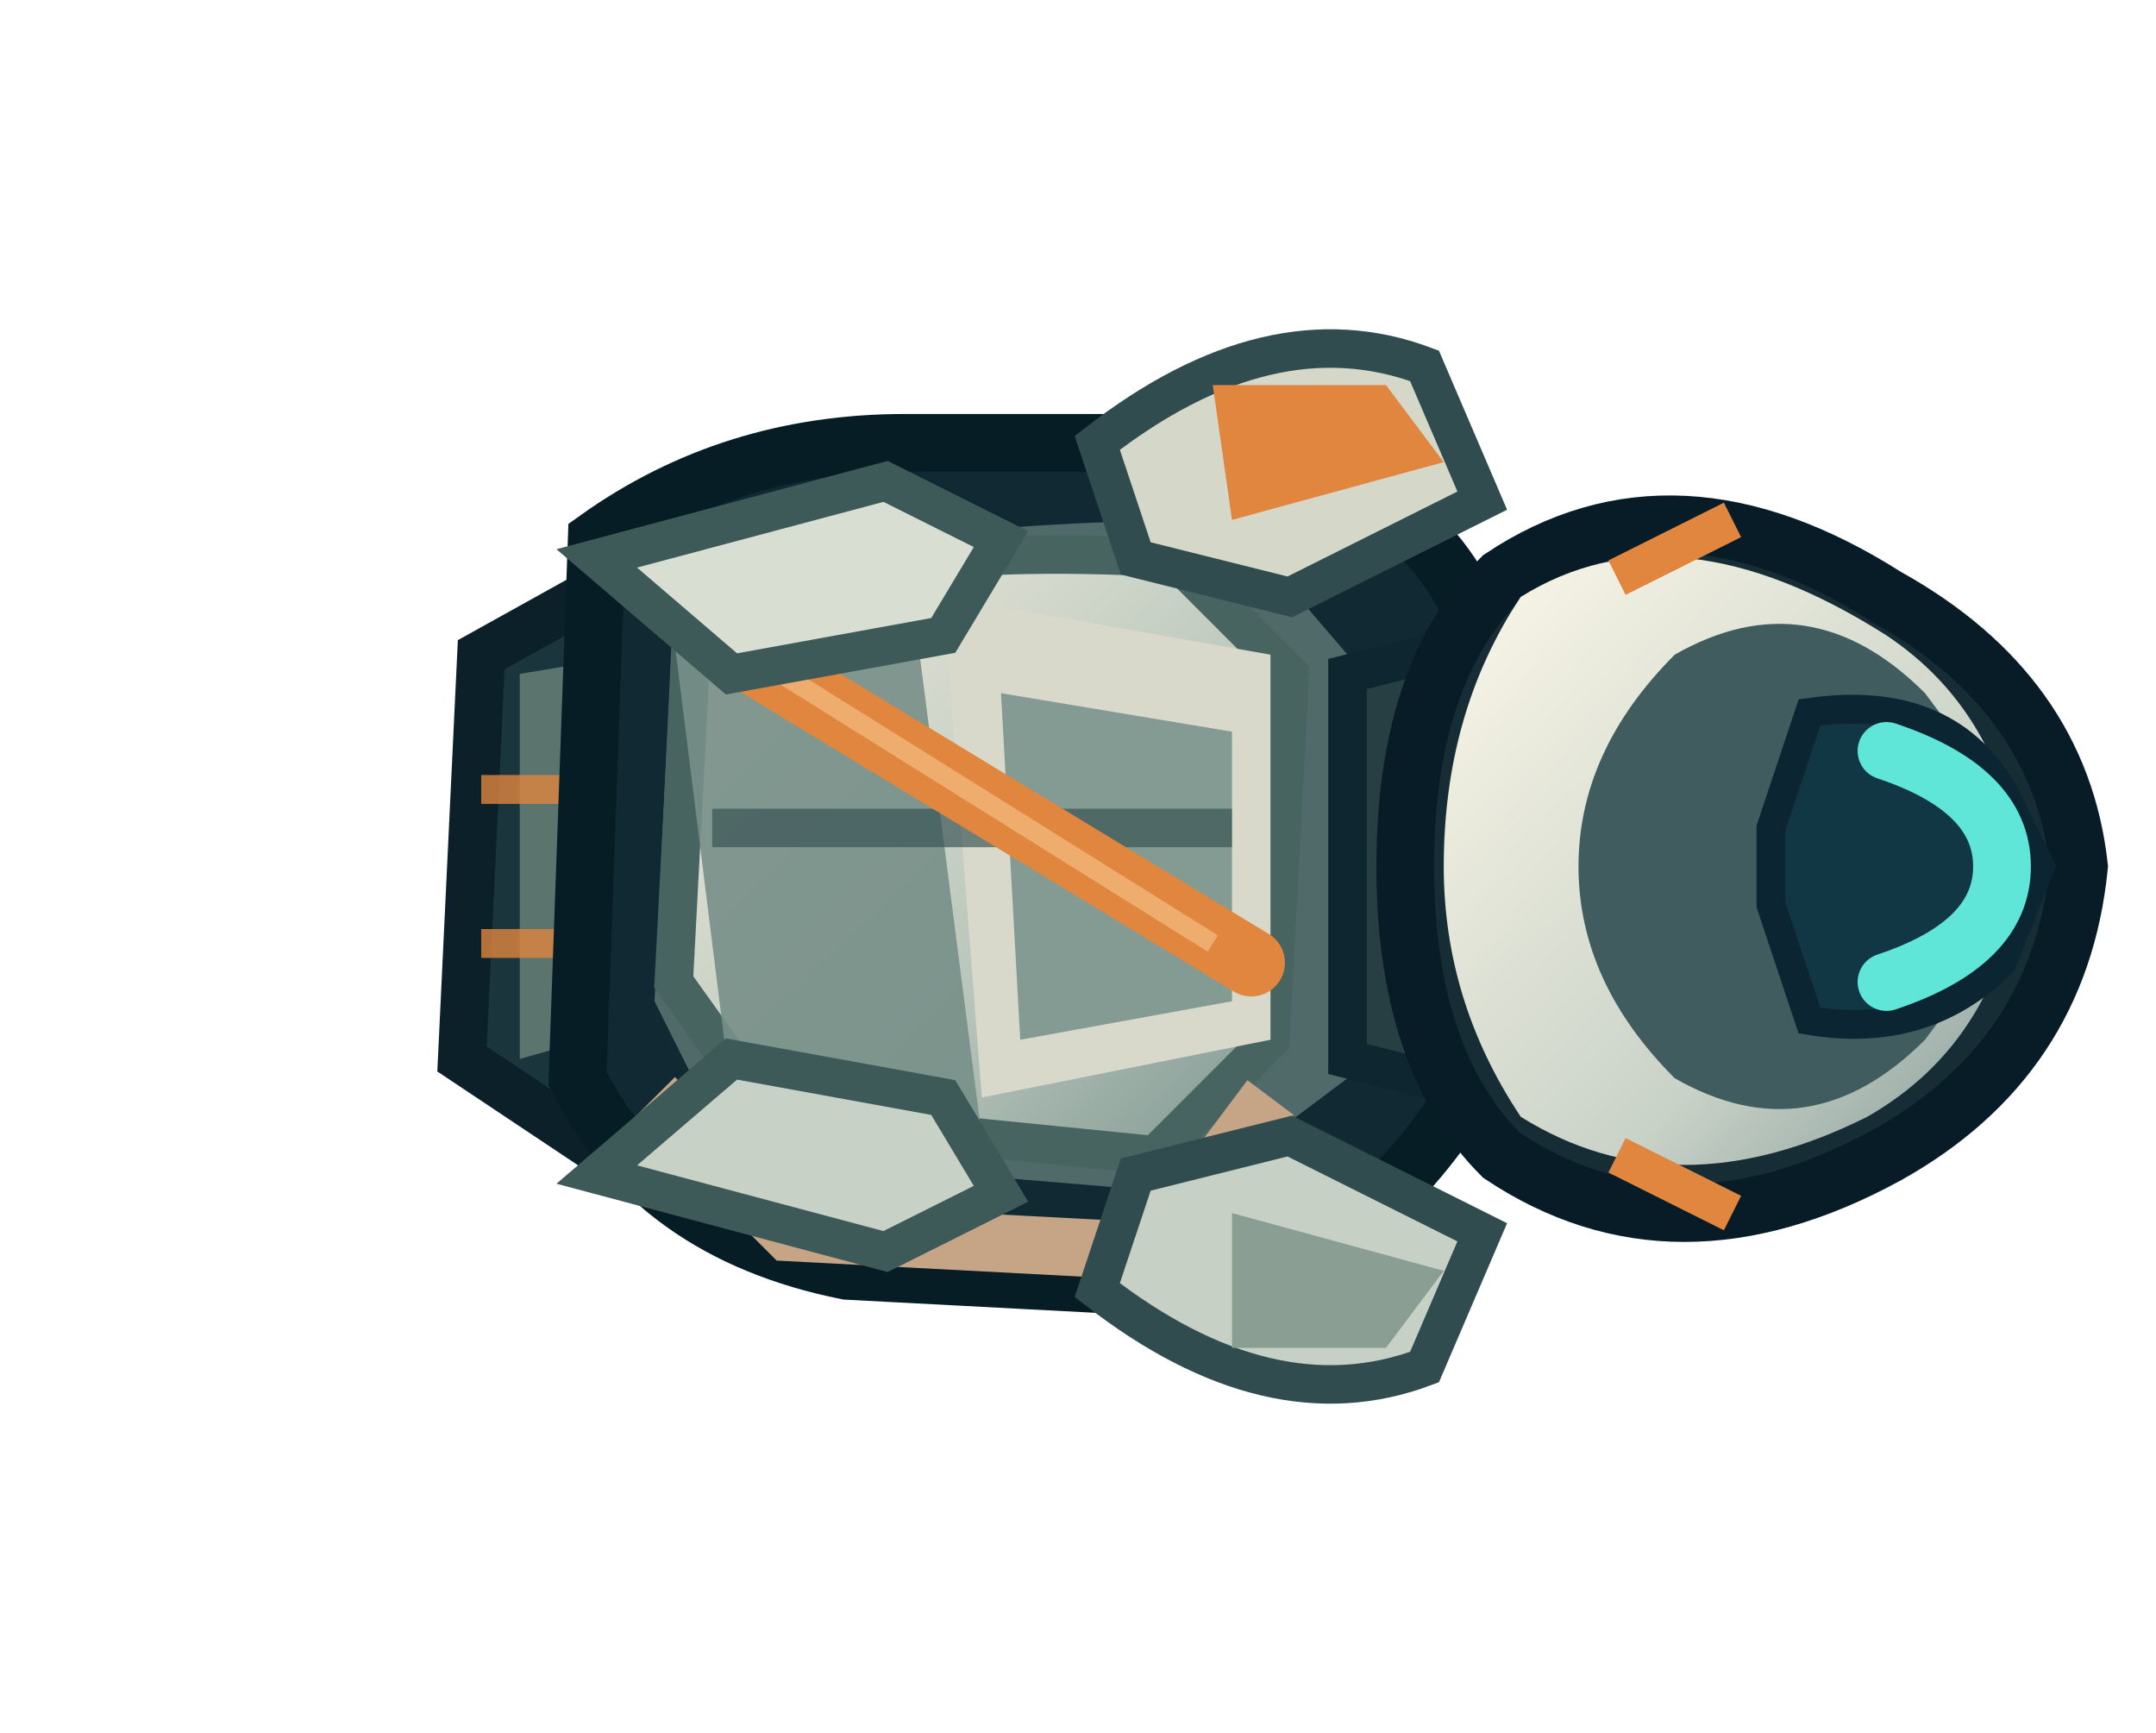
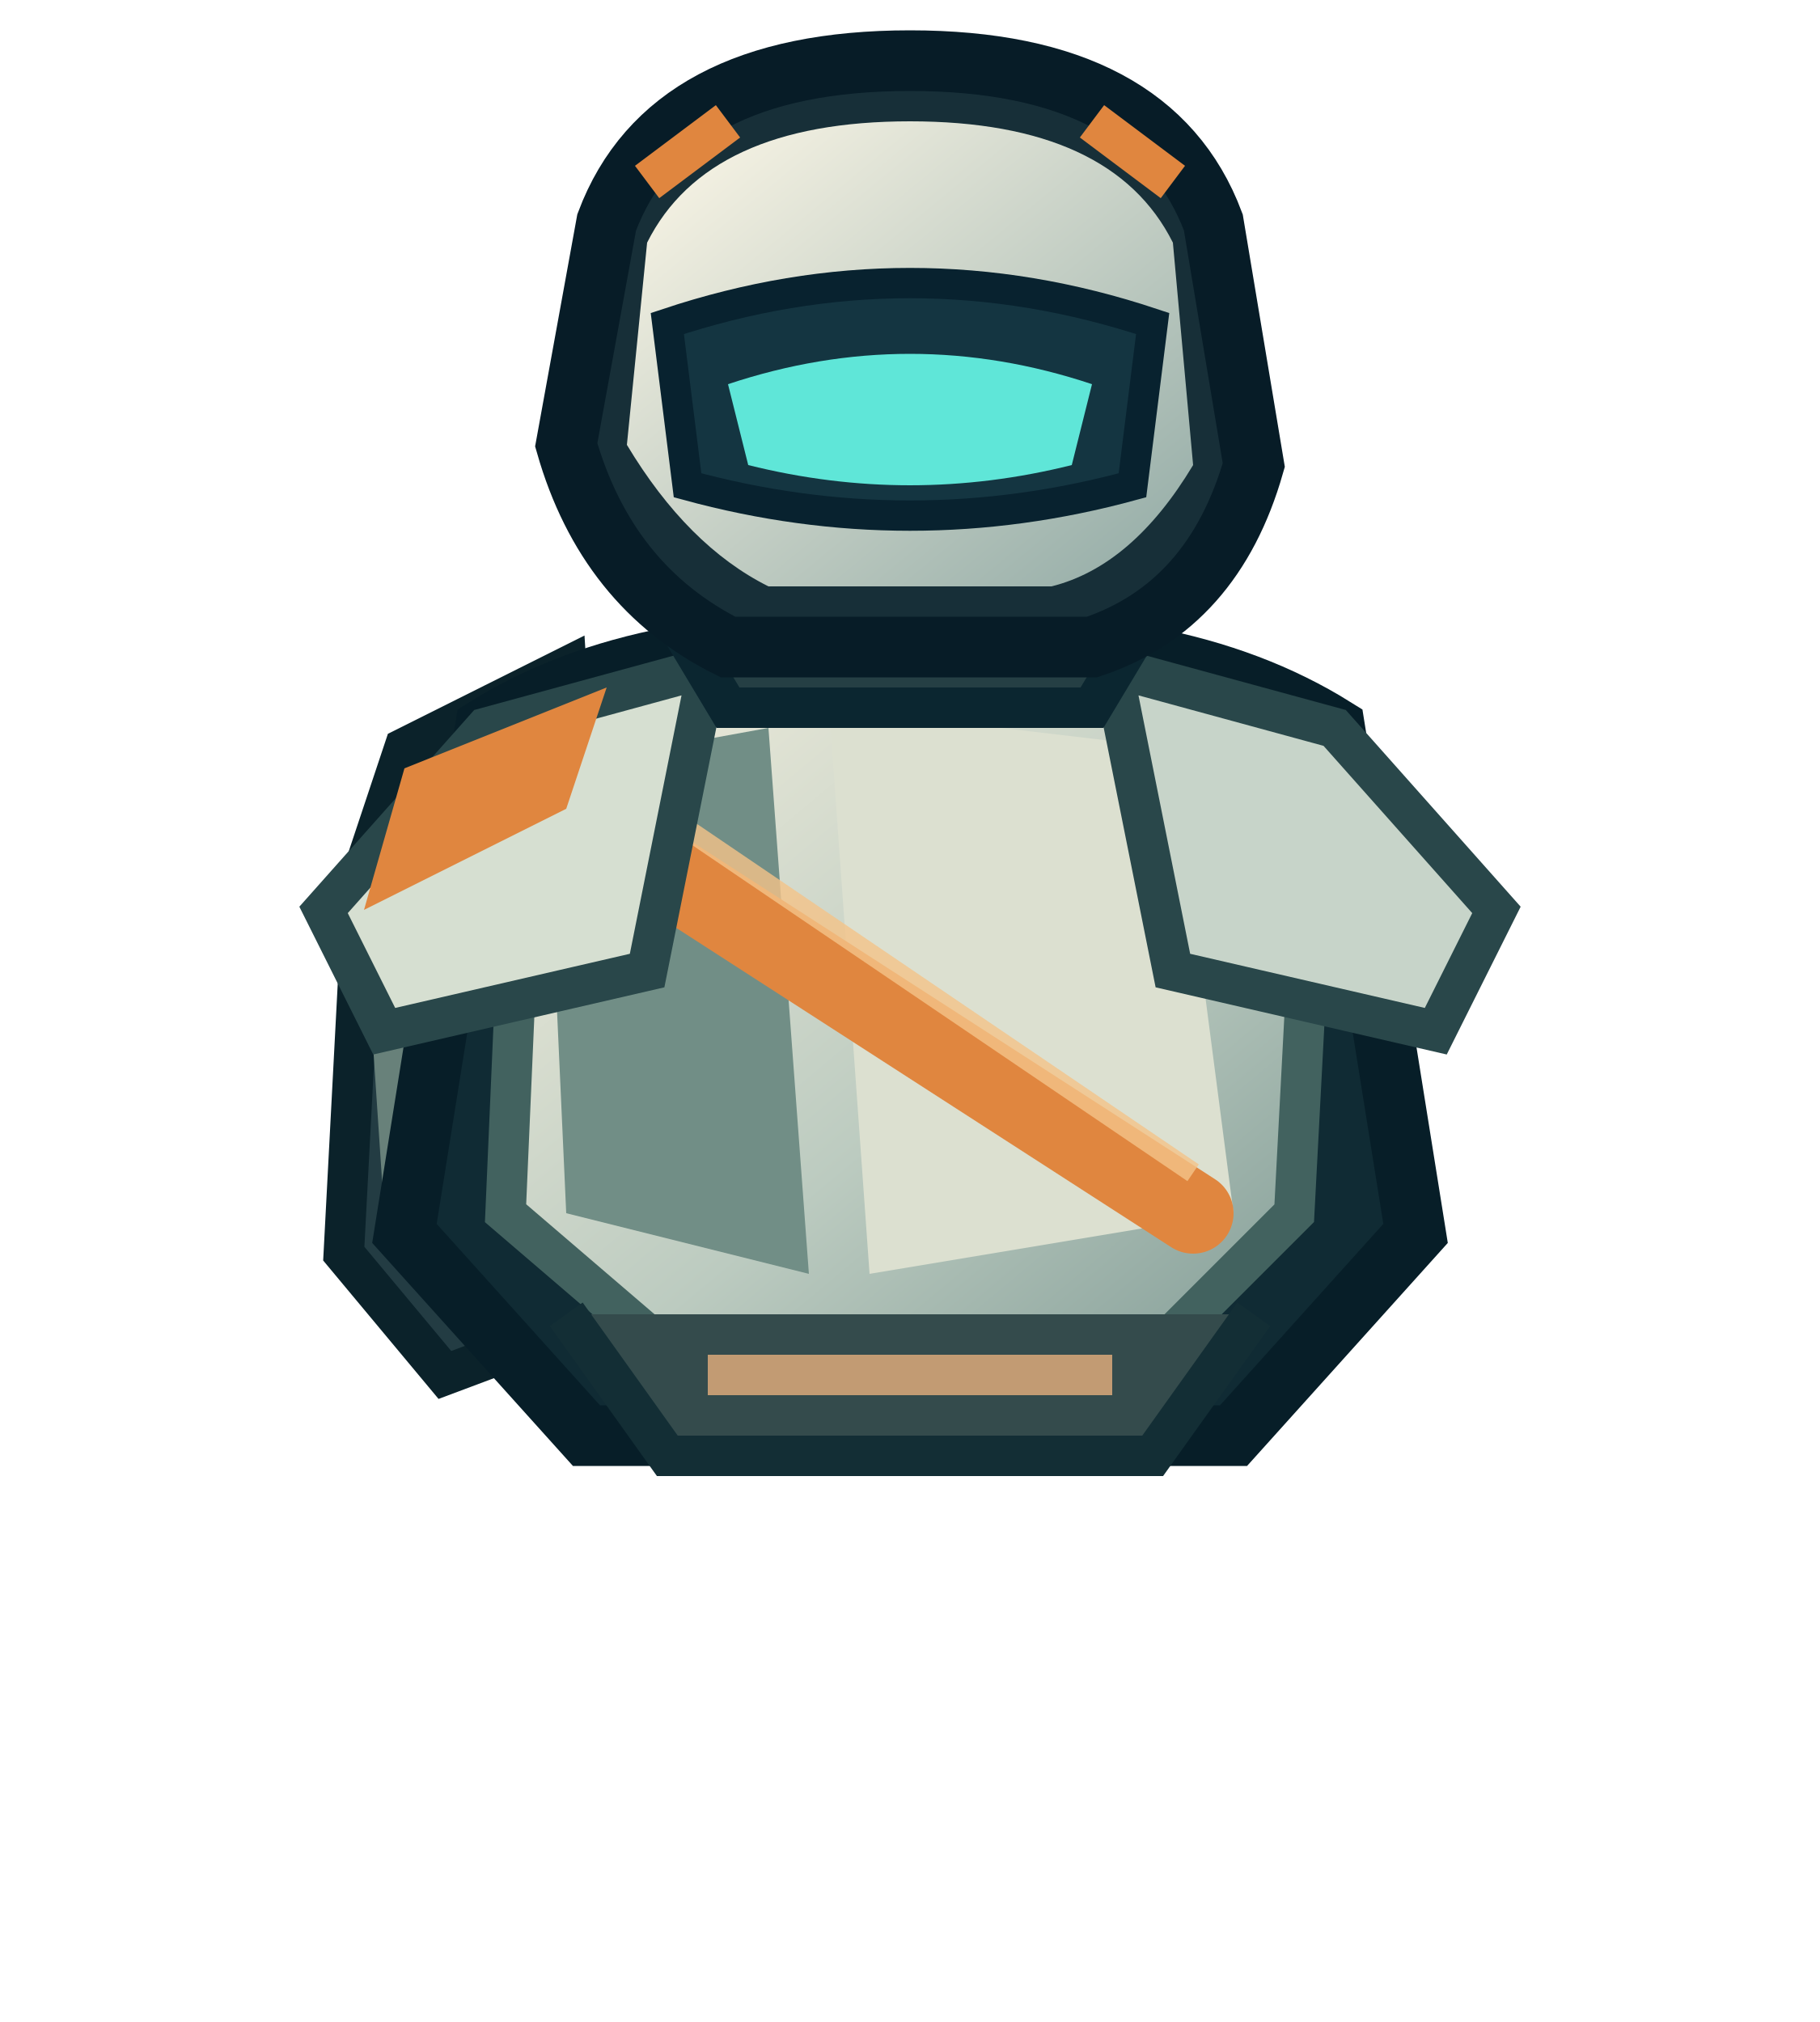
- <svg xmlns="http://www.w3.org/2000/svg" width="224" height="180" viewBox="-56 -45 112 90">
+ <svg xmlns="http://www.w3.org/2000/svg" width="180" height="200" viewBox="-45 -50 90 100">
  <defs>
-     <linearGradient id="plate" x1="0" y1="0" x2="1" y2="1">
-       <stop stop-color="#f2eee0" />
-       <stop offset=".6" stop-color="#b9c6bb" />
-       <stop offset="1" stop-color="#7d9691" />
+     <linearGradient id="armor" x1="0" y1="0" x2="1" y2="1">
+       <stop stop-color="#f5f0df" />
+       <stop offset=".58" stop-color="#bccbc0" />
+       <stop offset="1" stop-color="#849e98" />
    </linearGradient>
-     <linearGradient id="helmet" x1="0" y1="0" x2="1" y2="1">
-       <stop stop-color="#fcf8e9" />
-       <stop offset=".65" stop-color="#c9d2c7" />
-       <stop offset="1" stop-color="#839a98" />
+     <linearGradient id="helm" x1="0" y1="0" x2="1" y2="1">
+       <stop stop-color="#fff9e9" />
+       <stop offset="1" stop-color="#91aaa5" />
    </linearGradient>
  </defs>
-   <path d="M-31-11 L-22-16 L-18-11 L-18 11 L-23 16 L-32 10 Z" fill="#1b353d" stroke="#0b2029" stroke-width="2.5" />
-   <path d="M-29-10 L-23-11 L-22 8 L-29 10 Z" fill="#5b746e" />
-   <path d="M-31-4 L-22-4 M-31 4 L-22 4" stroke="#e0863f" stroke-width="1.5" opacity=".8" />
-   <path d="M-25-17 Q-18-22-9-22 L8-22 Q18-20 21-12 L20 12 Q15 20 7 22 L-12 21 Q-22 19-26 11 Z" fill="#102932" stroke="#071d26" stroke-width="3" />
-   <path d="M-21-14 Q-12-18 8-18 L14-11 L14 11 L6 17 L-18 15 L-22 7 Z" fill="#506a69" />
-   <path d="M-20-13 Q-11-17 5-16 L11-10 L10 9 L4 15 L-16 13 L-21 6 Z" fill="url(#plate)" stroke="#486461" stroke-width="2" />
-   <path d="M-21-12 L-9-17 L-5 14 L-18 12 Z" fill="#778f88" opacity=".9" />
-   <path d="M-7-14 L10-11 L10 9 L-5 12 Z" fill="#d8d9ca" />
-   <path d="M-4-9 L8-7 L8 7 L-3 9 Z" fill="#839b93" />
-   <path d="M-19-2 L8-2" stroke="#334e50" stroke-width="2" opacity=".65" />
-   <path d="M-19-12 L9 5" stroke="#e0863f" stroke-width="3.5" stroke-linecap="round" />
-   <path d="M-17-11 L7 4" stroke="#f1b476" stroke-width="1" opacity=".85" />
-   <path d="M-22 12 L-15 19 L4 20 L10 12" fill="none" stroke="#c6a486" stroke-width="3" />
-   <path d="M-25-16 L-10-20 L-4-17 L-7-12 L-18-10 Z" fill="#d8dfd2" stroke="#3d5958" stroke-width="2" />
-   <path d="M-25 16 L-10 20 L-4 17 L-7 12 L-18 10 Z" fill="#c7d1c5" stroke="#3d5958" stroke-width="2" />
-   <path d="M1-22 Q10-29 18-26 L21-19 L11-14 L3-16 Z" fill="#d5d7c8" stroke="#314c4f" stroke-width="2" />
-   <path d="M1 22 Q10 29 18 26 L21 19 L11 14 L3 16 Z" fill="#c6d0c4" stroke="#314c4f" stroke-width="2" />
-   <path d="M7-25 L16-25 L19-21 L8-18 Z" fill="#e0863f" />
-   <path d="M8 18 L19 21 L16 25 L8 25 Z" fill="#8b9e93" />
-   <path d="M14-10 L22-12 L26-7 L26 7 L22 12 L14 10 Z" fill="#273f43" stroke="#0d2630" stroke-width="2" />
-   <path d="M22-15 Q31-21 42-14 Q51-9 52 0 Q51 10 42 15 Q31 21 22 15 Q17 10 17 0 Q17-10 22-15 Z" fill="#172d36" stroke="#071c27" stroke-width="3" />
-   <path d="M23-14 Q31-19 42-12 Q48-8 49 0 Q48 9 41 13 Q31 18 23 13 Q19 7 19 0 Q19-8 23-14 Z" fill="url(#helmet)" />
-   <path d="M31-11 Q38-15 44-9 L47-5 L47 5 L44 9 Q38 15 31 11 Q26 6 26 0 Q26-6 31-11 Z" fill="#405c5f" />
-   <path d="M38-8 Q45-9 48-4 L50 0 L48 5 Q44 9 38 8 L36 2 L36-2 Z" fill="#123744" stroke="#0b2632" stroke-width="1.5" />
-   <path d="M42-6 Q48-4 48 0 Q48 4 42 6" fill="none" stroke="#5fe6d8" stroke-width="3" stroke-linecap="round" />
-   <path d="M28-15 L34-18 M28 15 L34 18" stroke="#e0863f" stroke-width="2" />
+   <path d="M-25-13 L-17-17 L-15 15 L-23 18 L-28 12 L-27-7 Z" fill="#233c43" stroke="#0b222a" stroke-width="2" />
+   <path d="M-27-5 L-22-7 L-21 9 L-26 10 Z" fill="#68817a" />
+   <path d="M-21-14 Q-13-19 0-18 Q13-19 21-14 L25 11 L16 21 L-16 21 L-25 11 Z" fill="#102b34" stroke="#071e28" stroke-width="3" />
+   <path d="M-19-13 L-5-17 L13-15 L20-9 L19 10 L13 16 L-13 16 L-20 10 Z" fill="url(#armor)" stroke="#42625f" stroke-width="2" />
+   <path d="M-18-12 L-7-14 L-5 13 L-17 10 Z" fill="#718e86" />
+   <path d="M-4-15 L13-13 L16 10 L-2 13 Z" fill="#dce0d0" />
+   <path d="M-17-10 L14 10" stroke="#e0863f" stroke-width="4" stroke-linecap="round" />
+   <path d="M-14-11 L14 8" stroke="#f4c388" stroke-width="1" opacity=".8" />
+   <path d="M-21-14 L-10-17 L-13-2 L-26 1 L-29-5 Z" fill="#d6dfd1" stroke="#29474a" stroke-width="2" />
+   <path d="M21-14 L10-17 L13-2 L26 1 L29-5 Z" fill="#c7d4c9" stroke="#29474a" stroke-width="2" />
+   <path d="M-25-12 L-15-16 L-17-10 L-27-5 Z" fill="#e0863f" />
+   <path d="M-17 15 L-12 22 L12 22 L17 15" fill="#344b4c" stroke="#132e35" stroke-width="2" />
+   <path d="M-10 18 L10 18" stroke="#c29b73" stroke-width="2" />
+   <path d="M-12-20 L-9-15 L9-15 L12-20" fill="#253f44" stroke="#0b2630" stroke-width="2" />
+   <path d="M-15-39 Q-12-47 0-47 Q12-47 15-39 L17-27 Q15-20 9-18 L-9-18 Q-15-21-17-28 Z" fill="#172f38" stroke="#071c27" stroke-width="3" />
+   <path d="M-13-38 Q-10-44 0-44 Q10-44 13-38 L14-27 Q11-22 7-21 L-7-21 Q-11-23-14-28 Z" fill="url(#helm)" />
+   <path d="M-12-34 Q0-38 12-34 L11-26 Q0-23-11-26 Z" fill="#143541" stroke="#08222f" stroke-width="1.5" />
+   <path d="M-9-31 Q0-34 9-31 L8-27 Q0-25-8-27 Z" fill="#5fe6d8" />
+   <path d="M-13-41 L-9-44 M9-44 L13-41" stroke="#e0863f" stroke-width="2" />
</svg>
